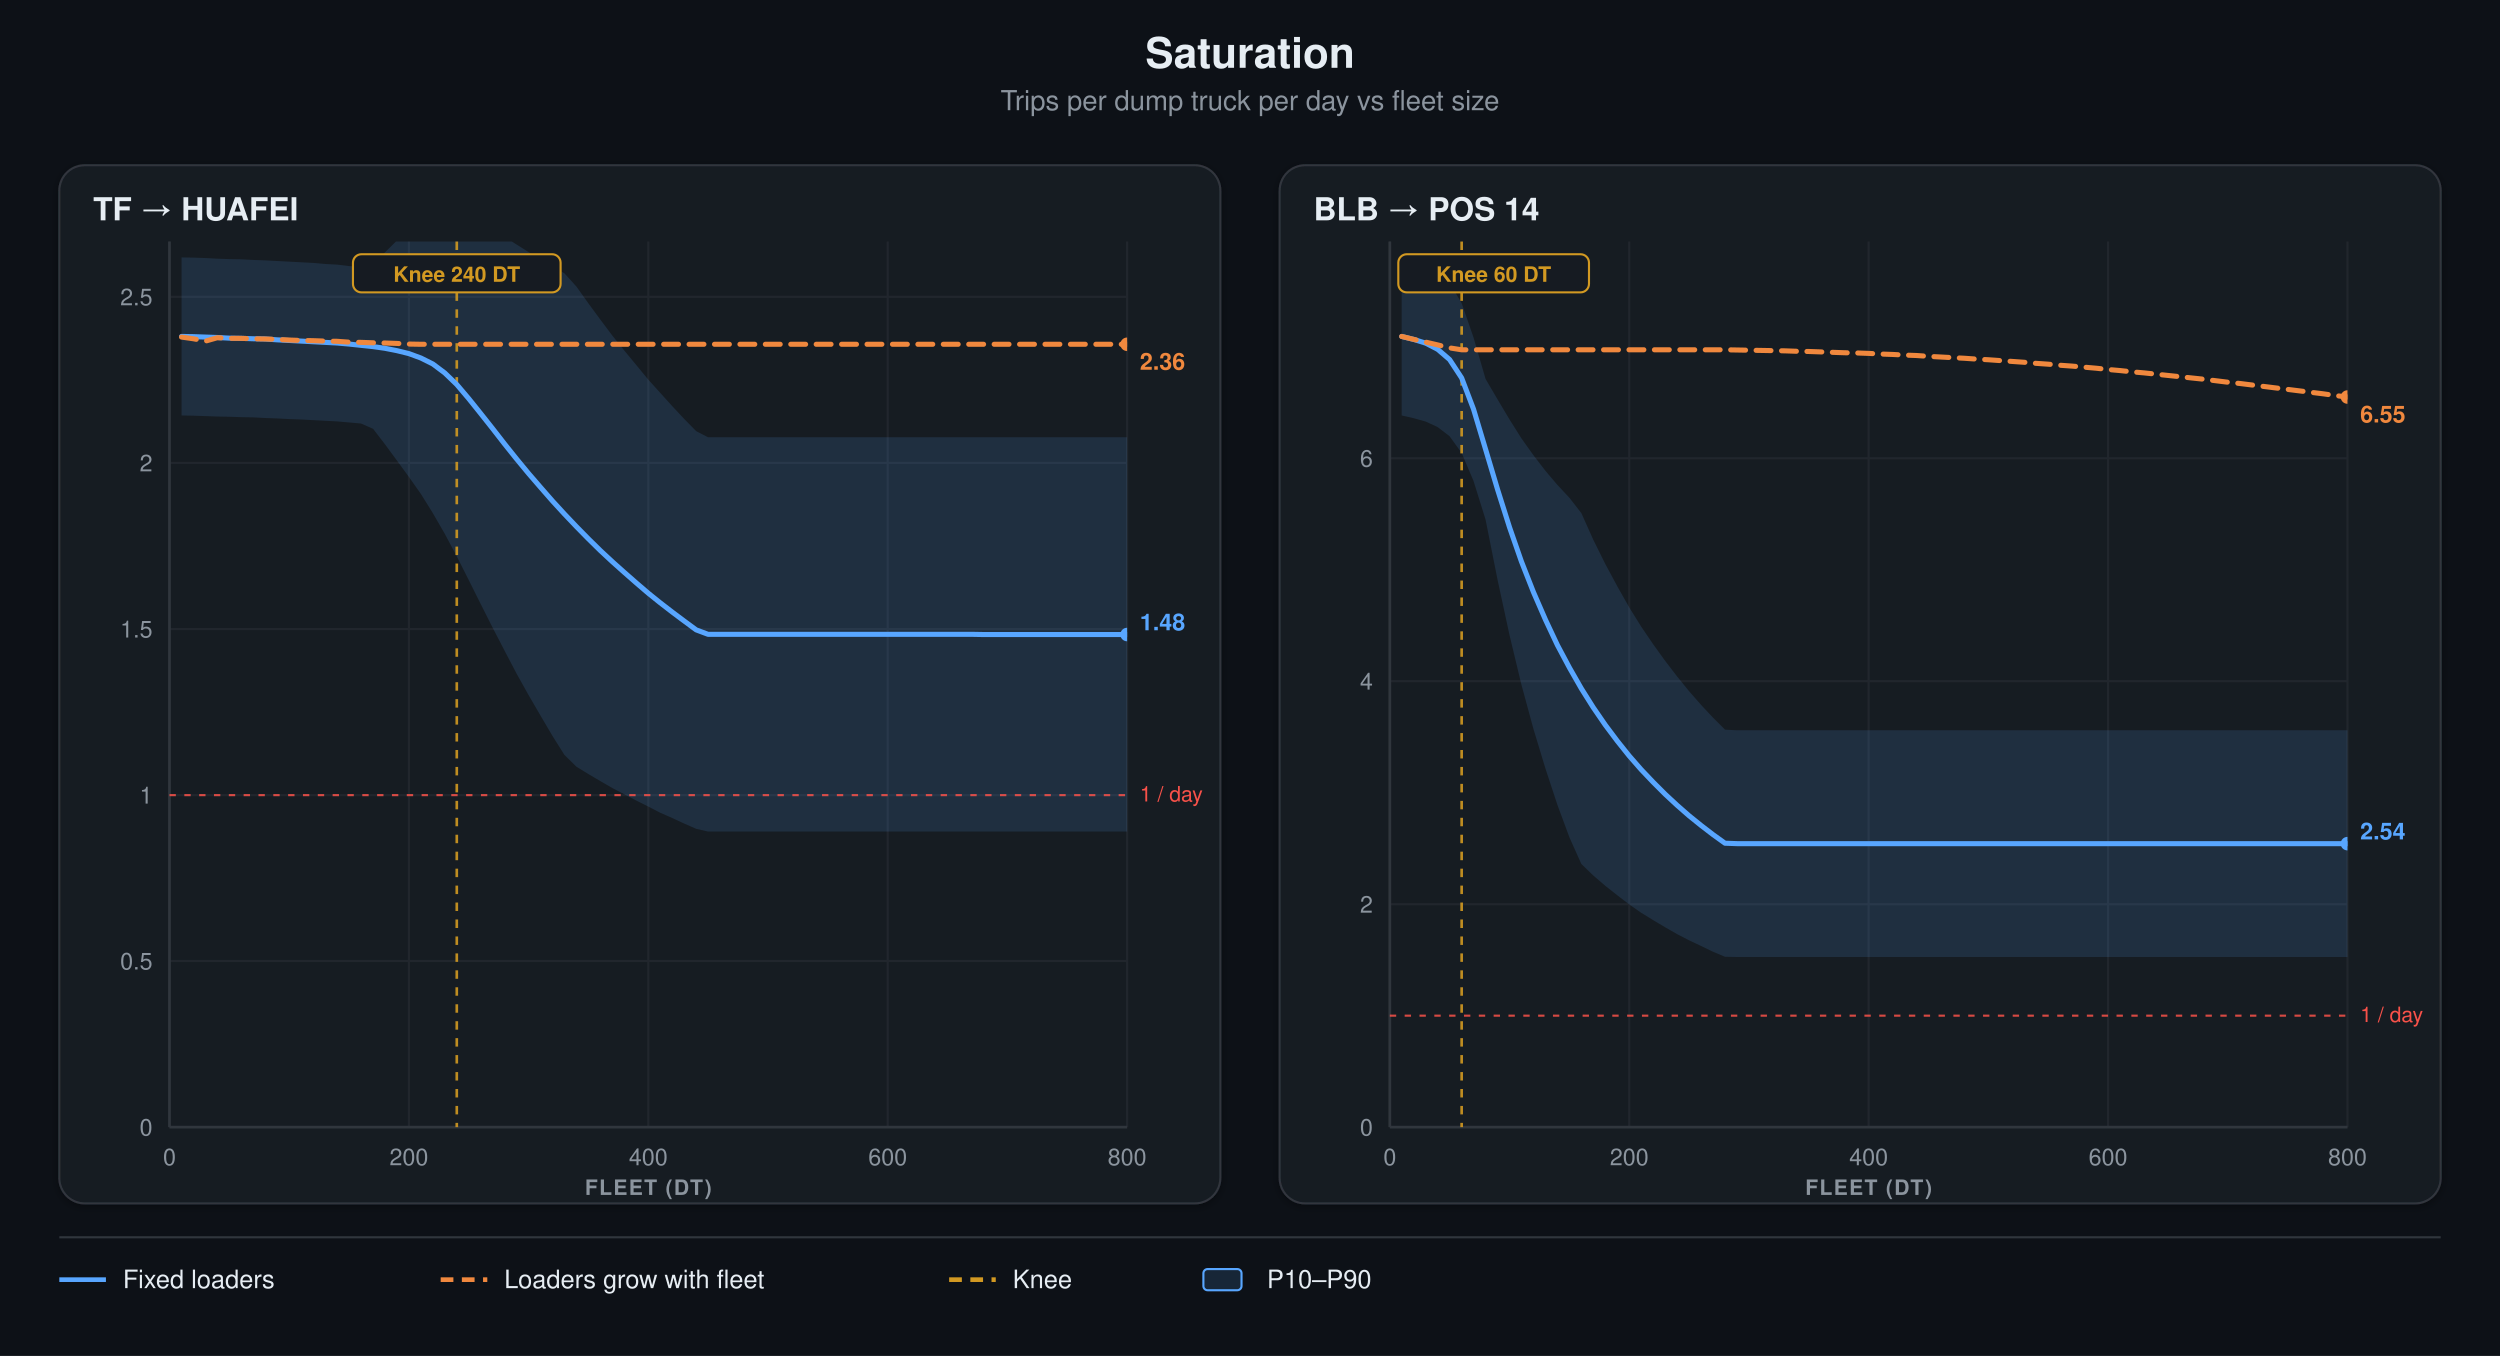
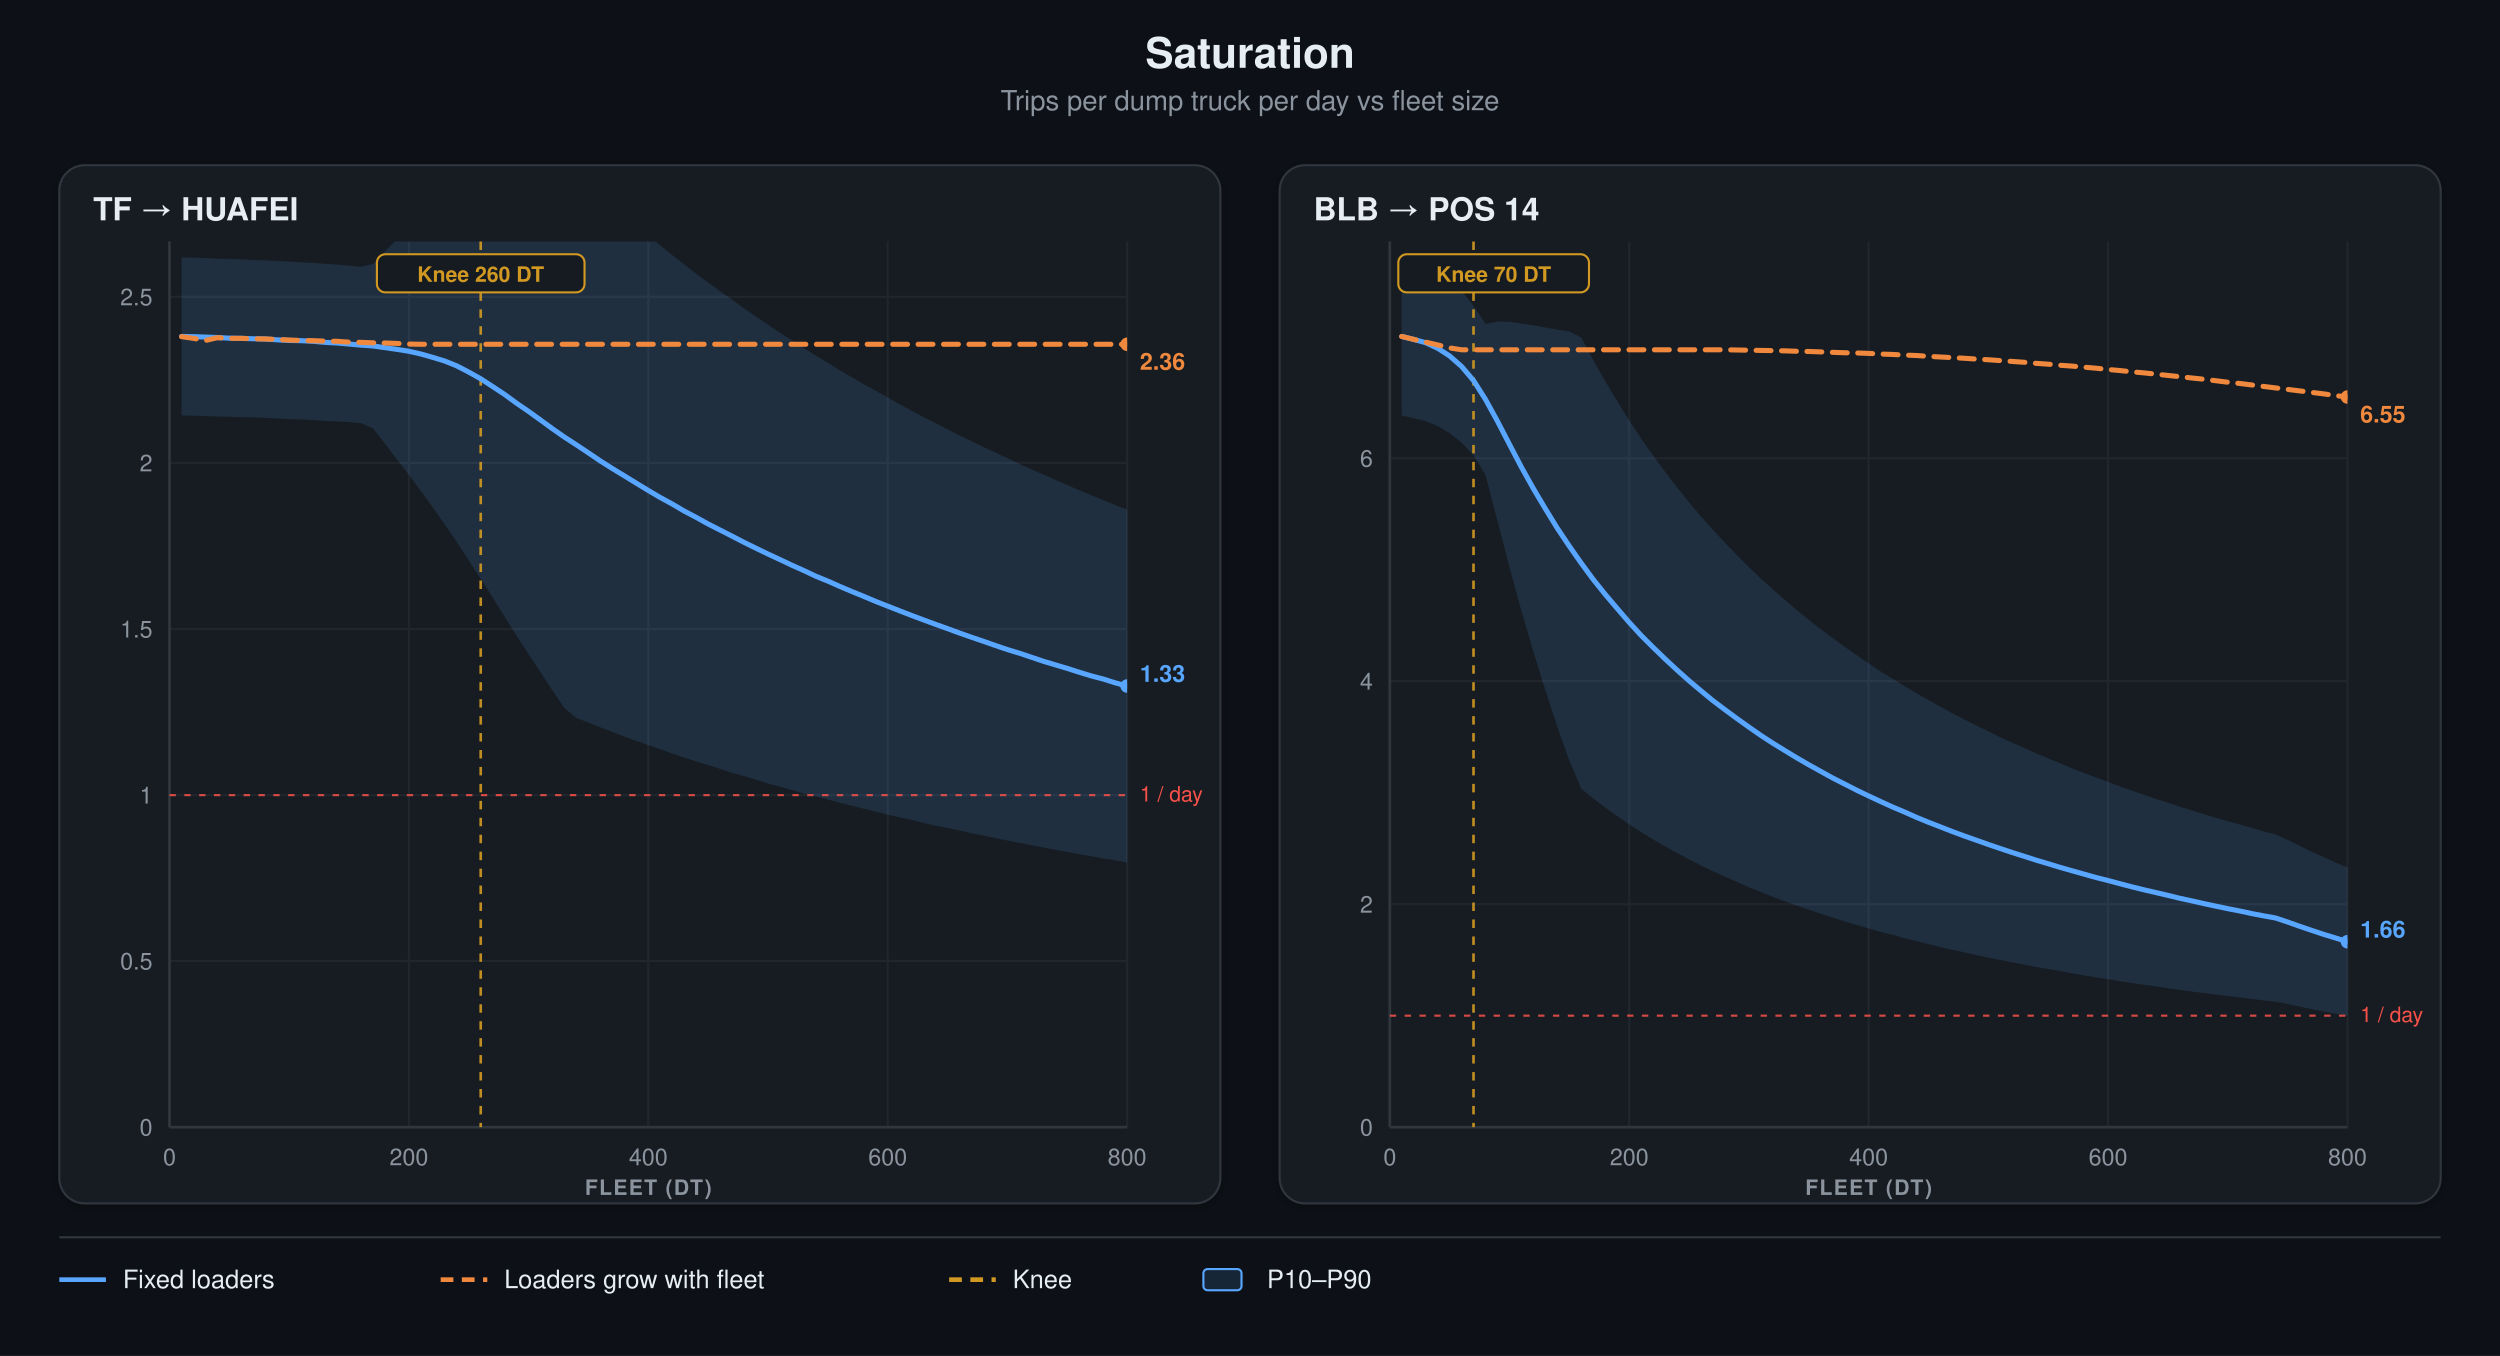
<svg xmlns="http://www.w3.org/2000/svg" width="1180" height="640" viewBox="0 0 1180 640" font-family="ui-sans-serif,system-ui,-apple-system,Segoe UI,Helvetica,Arial,sans-serif">
  <rect width="1180" height="640" fill="#0d1117" />
  <text x="590" y="32" fill="#e6edf3" font-size="20" font-weight="700" text-anchor="middle">Saturation</text>
  <text x="590" y="52" fill="#8b949e" font-size="13" text-anchor="middle">Trips per dump truck per day vs fleet size</text>
  <defs>
    <filter id="sc-soft" x="-5%" y="-5%" width="110%" height="110%">
      <feDropShadow dx="0" dy="1" stdDeviation="2" flood-color="#000" flood-opacity=".35" />
    </filter>
  </defs>
  <g filter="url(#sc-soft)">
    <rect x="28.0" y="78.0" width="548.0" height="490.0" rx="12" fill="#161b22" stroke="#30363d" />
  </g>
  <text x="44.0" y="104.0" fill="#e6edf3" font-size="15" font-weight="700">TF → HUAFEI</text>
  <clipPath id="sc-clip-0">
    <rect x="80.0" y="114.0" width="452.0" height="418.0" />
  </clipPath>
  <line x1="80.0" y1="532.0" x2="532.0" y2="532.0" stroke="#21262d" stroke-width="1" />
  <text x="72.0" y="536.0" fill="#8b949e" font-size="11" text-anchor="end" style="font-variant-numeric:tabular-nums">0</text>
  <line x1="80.0" y1="453.6" x2="532.0" y2="453.6" stroke="#21262d" stroke-width="1" />
  <text x="72.0" y="457.6" fill="#8b949e" font-size="11" text-anchor="end" style="font-variant-numeric:tabular-nums">0.5</text>
  <line x1="80.0" y1="375.3" x2="532.0" y2="375.3" stroke="#21262d" stroke-width="1" />
  <text x="72.0" y="379.3" fill="#8b949e" font-size="11" text-anchor="end" style="font-variant-numeric:tabular-nums">1</text>
  <line x1="80.0" y1="296.9" x2="532.0" y2="296.9" stroke="#21262d" stroke-width="1" />
  <text x="72.0" y="300.9" fill="#8b949e" font-size="11" text-anchor="end" style="font-variant-numeric:tabular-nums">1.5</text>
  <line x1="80.0" y1="218.5" x2="532.0" y2="218.5" stroke="#21262d" stroke-width="1" />
  <text x="72.0" y="222.5" fill="#8b949e" font-size="11" text-anchor="end" style="font-variant-numeric:tabular-nums">2</text>
  <line x1="80.0" y1="140.1" x2="532.0" y2="140.1" stroke="#21262d" stroke-width="1" />
  <text x="72.0" y="144.1" fill="#8b949e" font-size="11" text-anchor="end" style="font-variant-numeric:tabular-nums">2.5</text>
  <line x1="80.0" y1="114.0" x2="80.0" y2="532.0" stroke="#21262d" stroke-width="1" />
  <text x="80.0" y="550.0" fill="#8b949e" font-size="11" text-anchor="middle" style="font-variant-numeric:tabular-nums">0</text>
  <line x1="193.0" y1="114.0" x2="193.0" y2="532.0" stroke="#21262d" stroke-width="1" />
  <text x="193.0" y="550.0" fill="#8b949e" font-size="11" text-anchor="middle" style="font-variant-numeric:tabular-nums">200</text>
  <line x1="306.0" y1="114.0" x2="306.0" y2="532.0" stroke="#21262d" stroke-width="1" />
  <text x="306.0" y="550.0" fill="#8b949e" font-size="11" text-anchor="middle" style="font-variant-numeric:tabular-nums">400</text>
  <line x1="419.0" y1="114.0" x2="419.0" y2="532.0" stroke="#21262d" stroke-width="1" />
  <text x="419.0" y="550.0" fill="#8b949e" font-size="11" text-anchor="middle" style="font-variant-numeric:tabular-nums">600</text>
  <line x1="532.0" y1="114.0" x2="532.0" y2="532.0" stroke="#21262d" stroke-width="1" />
  <text x="532.0" y="550.0" fill="#8b949e" font-size="11" text-anchor="middle" style="font-variant-numeric:tabular-nums">800</text>
  <line x1="80.0" y1="114.0" x2="80.0" y2="532.0" stroke="#30363d" stroke-width="1.25" />
  <line x1="80.0" y1="532.0" x2="532.0" y2="532.0" stroke="#30363d" stroke-width="1.25" />
  <text x="306.0" y="564.0" fill="#8b949e" font-size="10" font-weight="700" letter-spacing=".06em" text-anchor="middle">FLEET (DT)</text>
  <g clip-path="url(#sc-clip-0)">
-     <polygon points="85.7,121.5 91.3,121.6 97.0,121.8 102.6,122.1 108.2,122.3 113.9,122.4 119.5,122.7 125.2,122.9 130.8,123.2 136.5,123.5 142.2,123.8 147.8,124.1 153.4,124.6 159.1,124.9 164.8,125.6 170.4,126.0 176.1,124.8 181.7,119.1 187.3,113.6 193.0,108.8 198.7,104.6 204.3,101.6 209.9,100.2 215.6,100.5 221.2,102.4 226.9,105.2 232.6,108.5 238.2,111.9 243.8,115.4 249.5,119.0 255.2,122.4 260.8,125.7 266.4,129.0 272.1,135.3 277.8,143.3 283.4,150.9 289.1,158.5 294.7,165.5 300.4,172.4 306.0,179.2 311.6,185.4 317.3,191.7 322.9,197.7 328.6,203.5 334.2,206.4 339.9,206.4 345.6,206.4 351.2,206.4 356.9,206.4 362.5,206.4 368.1,206.4 373.8,206.4 379.4,206.4 385.1,206.4 390.8,206.4 396.4,206.4 402.1,206.4 407.7,206.4 413.4,206.4 419.0,206.4 424.6,206.4 430.3,206.4 435.9,206.4 441.6,206.4 447.2,206.4 452.9,206.4 458.6,206.4 464.2,206.4 469.9,206.4 475.5,206.4 481.1,206.4 486.8,206.4 492.4,206.4 498.1,206.4 503.8,206.4 509.4,206.4 515.0,206.4 520.7,206.4 526.4,206.4 532.0,206.4 532.0,392.5 526.4,392.5 520.7,392.5 515.0,392.5 509.4,392.5 503.8,392.5 498.1,392.5 492.4,392.5 486.8,392.5 481.1,392.5 475.5,392.5 469.9,392.5 464.2,392.5 458.6,392.5 452.9,392.5 447.2,392.5 441.6,392.5 435.9,392.5 430.3,392.5 424.6,392.5 419.0,392.5 413.4,392.5 407.7,392.5 402.1,392.5 396.4,392.5 390.8,392.5 385.1,392.5 379.4,392.5 373.8,392.5 368.1,392.5 362.5,392.5 356.9,392.5 351.2,392.5 345.6,392.5 339.9,392.5 334.2,392.5 328.6,391.2 322.9,388.7 317.3,386.1 311.6,383.6 306.0,380.7 300.4,377.9 294.7,374.9 289.1,372.0 283.4,368.7 277.8,365.4 272.1,361.9 266.4,356.3 260.8,347.4 255.2,337.9 249.5,328.1 243.8,317.9 238.2,307.2 232.6,296.4 226.9,285.1 221.2,273.7 215.6,262.6 209.9,251.9 204.3,242.2 198.7,233.2 193.0,225.1 187.3,217.3 181.7,209.7 176.1,202.4 170.4,199.9 164.8,199.4 159.1,198.9 153.4,198.6 147.8,198.3 142.2,198.0 136.5,197.8 130.8,197.5 125.2,197.3 119.5,197.0 113.9,196.9 108.2,196.7 102.6,196.6 97.0,196.4 91.3,196.2 85.7,196.1" fill="rgba(88,166,255,.14)" stroke="none" />
+     <polygon points="85.7,121.5 91.3,121.6 97.0,121.8 102.6,122.1 108.2,122.3 113.9,122.4 119.5,122.7 125.2,122.9 130.8,123.2 136.5,123.5 142.2,123.8 147.8,124.1 153.4,124.5 159.1,124.9 164.8,125.4 170.4,125.9 176.1,124.6 181.7,118.7 187.3,113.0 193.0,107.5 198.7,102.5 204.3,97.7 209.9,93.4 215.6,89.8 221.2,86.8 226.9,84.5 232.6,82.8 238.2,81.5 243.8,80.6 249.5,79.8 255.2,79.2 260.8,78.7 266.4,78.2 272.1,81.4 277.8,86.5 283.4,91.7 289.1,96.9 294.7,101.7 300.4,106.6 306.0,111.3 311.6,115.8 317.3,120.4 322.9,124.8 328.6,129.2 334.2,133.4 339.9,137.5 345.6,141.5 351.2,145.6 356.9,149.5 362.5,153.3 368.1,157.1 373.8,160.7 379.4,164.3 385.1,167.9 390.8,171.3 396.4,174.8 402.1,178.1 407.7,181.4 413.4,184.5 419.0,187.6 424.6,190.8 430.3,193.9 435.9,196.9 441.6,199.7 447.2,202.7 452.9,205.5 458.6,208.3 464.2,211.0 469.9,213.6 475.5,216.3 481.1,219.0 486.8,221.5 492.4,224.0 498.1,226.5 503.8,229.0 509.4,231.4 515.0,233.7 520.7,236.1 526.4,238.4 532.0,240.6 532.0,407.1 526.4,406.1 520.7,405.2 515.0,404.1 509.4,403.2 503.8,402.1 498.1,401.1 492.4,400.0 486.8,398.9 481.1,397.8 475.5,396.7 469.9,395.6 464.2,394.4 458.6,393.3 452.9,392.0 447.2,390.8 441.6,389.7 435.9,388.4 430.3,387.0 424.6,385.8 419.0,384.5 413.4,383.1 407.7,381.7 402.1,380.3 396.4,378.9 390.8,377.4 385.1,375.9 379.4,374.5 373.8,372.9 368.1,371.3 362.5,369.8 356.9,368.0 351.2,366.3 345.6,364.8 339.9,362.9 334.2,361.1 328.6,359.4 322.9,357.5 317.3,355.7 311.6,353.6 306.0,351.7 300.4,349.7 294.7,347.7 289.1,345.5 283.4,343.3 277.8,341.1 272.1,338.9 266.4,334.2 260.8,325.9 255.2,317.4 249.5,308.8 243.8,300.0 238.2,291.1 232.6,282.1 226.9,273.2 221.2,264.4 215.6,255.8 209.9,247.5 204.3,239.5 198.7,231.8 193.0,224.1 187.3,216.8 181.7,209.4 176.1,202.2 170.4,199.7 164.8,199.2 159.1,198.9 153.4,198.6 147.8,198.3 142.2,198.0 136.5,197.8 130.8,197.5 125.2,197.2 119.5,197.0 113.9,196.9 108.2,196.7 102.6,196.6 97.0,196.4 91.3,196.2 85.7,196.1" fill="rgba(88,166,255,.14)" stroke="none" />
    <line x1="80.0" y1="375.3" x2="532.0" y2="375.3" stroke="#f85149" stroke-width="1" stroke-dasharray="3 4" stroke-opacity=".85" />
-     <line x1="215.6" y1="114.0" x2="215.6" y2="532.0" stroke="#d29922" stroke-width="1.25" stroke-dasharray="4 4" stroke-opacity=".9" />
-     <polyline points="85.7,158.8 91.3,158.9 97.0,159.1 102.6,159.3 108.2,159.6 113.9,159.7 119.5,159.9 125.2,160.0 130.8,160.4 136.5,160.7 142.2,161.0 147.8,161.3 153.4,161.6 159.1,161.9 164.8,162.4 170.4,163.0 176.1,163.6 181.7,164.4 187.3,165.5 193.0,166.9 198.7,169.0 204.3,171.8 209.9,176.0 215.6,181.5 221.2,188.1 226.9,195.2 232.6,202.4 238.2,209.6 243.8,216.6 249.5,223.5 255.2,230.1 260.8,236.5 266.4,242.6 272.1,248.6 277.8,254.4 283.4,259.9 289.1,265.2 294.7,270.2 300.4,275.2 306.0,280.0 311.6,284.5 317.3,288.9 322.9,293.1 328.6,297.3 334.2,299.4 339.9,299.4 345.6,299.4 351.2,299.4 356.9,299.4 362.5,299.4 368.1,299.4 373.8,299.4 379.4,299.4 385.1,299.4 390.8,299.4 396.4,299.4 402.1,299.4 407.7,299.4 413.4,299.4 419.0,299.4 424.6,299.4 430.3,299.4 435.9,299.4 441.6,299.4 447.2,299.4 452.9,299.4 458.6,299.4 464.2,299.5 469.9,299.5 475.5,299.5 481.1,299.5 486.8,299.5 492.4,299.5 498.1,299.5 503.8,299.5 509.4,299.5 515.0,299.5 520.7,299.5 526.4,299.5 532.0,299.5" fill="none" stroke="#58a6ff" stroke-width="2.4" stroke-linejoin="round" stroke-linecap="round" />
-     <circle cx="532.0" cy="299.5" r="3.2" fill="#58a6ff" />
-     <polyline points="85.7,159.1 91.3,159.9 97.0,161.0 102.6,159.4 108.2,159.7 113.9,159.7 119.5,159.9 125.2,160.0 130.8,160.2 136.5,160.5 142.2,160.7 147.8,160.8 153.4,161.0 159.1,161.1 164.8,161.5 170.4,161.6 176.1,161.8 181.7,161.9 187.3,162.1 193.0,162.4 198.7,162.5 204.3,162.5 209.9,162.5 215.6,162.5 221.2,162.5 226.9,162.5 232.6,162.5 238.2,162.5 243.8,162.5 249.5,162.5 255.2,162.5 260.8,162.5 266.4,162.5 272.1,162.5 277.8,162.5 283.4,162.5 289.1,162.5 294.7,162.5 300.4,162.5 306.0,162.5 311.6,162.5 317.3,162.5 322.9,162.5 328.6,162.5 334.2,162.5 339.9,162.5 345.6,162.5 351.2,162.5 356.9,162.5 362.5,162.5 368.1,162.5 373.8,162.5 379.4,162.5 385.1,162.5 390.8,162.5 396.4,162.5 402.1,162.5 407.7,162.5 413.4,162.5 419.0,162.5 424.6,162.5 430.3,162.5 435.9,162.5 441.6,162.5 447.2,162.5 452.9,162.5 458.6,162.5 464.2,162.5 469.9,162.5 475.5,162.5 481.1,162.5 486.8,162.5 492.4,162.5 498.1,162.5 503.8,162.5 509.4,162.5 515.0,162.5 520.7,162.5 526.4,162.5 532.0,162.5" fill="none" stroke="#f0883e" stroke-width="2.4" stroke-linejoin="round" stroke-linecap="round" stroke-dasharray="7 5" />
+     <line x1="226.9" y1="114.0" x2="226.9" y2="532.0" stroke="#d29922" stroke-width="1.25" stroke-dasharray="4 4" stroke-opacity=".9" />
+     <polyline points="85.7,158.8 91.3,158.9 97.0,159.1 102.6,159.3 108.2,159.6 113.9,159.7 119.5,159.9 125.2,160.0 130.8,160.4 136.5,160.7 142.2,160.8 147.8,161.1 153.4,161.6 159.1,161.9 164.8,162.4 170.4,162.9 176.1,163.3 181.7,164.1 187.3,164.9 193.0,165.8 198.7,167.1 204.3,168.7 209.9,170.4 215.6,172.7 221.2,175.6 226.9,178.8 232.6,182.5 238.2,186.2 243.8,190.3 249.5,194.2 255.2,198.3 260.8,202.4 266.4,206.3 272.1,210.0 277.8,213.8 283.4,217.6 289.1,221.2 294.7,224.6 300.4,228.1 306.0,231.5 311.6,234.8 317.3,237.9 322.9,241.2 328.6,244.2 334.2,247.3 339.9,250.2 345.6,253.1 351.2,256.0 356.9,258.8 362.5,261.5 368.1,264.1 373.8,266.8 379.4,269.3 385.1,272.0 390.8,274.3 396.4,276.8 402.1,279.2 407.7,281.5 413.4,283.9 419.0,286.1 424.6,288.3 430.3,290.5 435.9,292.6 441.6,294.7 447.2,296.7 452.9,298.8 458.6,300.8 464.2,302.7 469.9,304.7 475.5,306.6 481.1,308.3 486.8,310.2 492.4,312.1 498.1,313.8 503.8,315.5 509.4,317.3 515.0,319.0 520.7,320.5 526.4,322.3 532.0,323.8" fill="none" stroke="#58a6ff" stroke-width="2.4" stroke-linejoin="round" stroke-linecap="round" />
+     <circle cx="532.0" cy="323.8" r="3.2" fill="#58a6ff" />
+     <polyline points="85.7,158.9 91.3,159.7 97.0,160.7 102.6,159.4 108.2,159.7 113.9,159.7 119.5,159.9 125.2,160.0 130.8,160.2 136.5,160.5 142.2,160.7 147.8,160.8 153.4,161.0 159.1,161.1 164.8,161.5 170.4,161.6 176.1,161.8 181.7,161.9 187.3,162.1 193.0,162.4 198.7,162.5 204.3,162.5 209.9,162.5 215.6,162.5 221.2,162.5 226.9,162.5 232.6,162.5 238.2,162.5 243.8,162.5 249.5,162.5 255.2,162.5 260.8,162.5 266.4,162.5 272.1,162.5 277.8,162.5 283.4,162.5 289.1,162.5 294.7,162.5 300.4,162.5 306.0,162.5 311.6,162.5 317.3,162.5 322.9,162.5 328.6,162.5 334.2,162.5 339.9,162.5 345.6,162.5 351.2,162.5 356.9,162.5 362.5,162.5 368.1,162.5 373.8,162.5 379.4,162.5 385.1,162.5 390.8,162.5 396.4,162.5 402.1,162.5 407.7,162.5 413.4,162.5 419.0,162.5 424.6,162.5 430.3,162.5 435.9,162.5 441.6,162.5 447.2,162.5 452.9,162.5 458.6,162.5 464.2,162.5 469.9,162.5 475.5,162.5 481.1,162.5 486.8,162.5 492.4,162.5 498.1,162.5 503.8,162.5 509.4,162.5 515.0,162.5 520.7,162.5 526.4,162.5 532.0,162.5" fill="none" stroke="#f0883e" stroke-width="2.4" stroke-linejoin="round" stroke-linecap="round" stroke-dasharray="7 5" />
    <circle cx="532.0" cy="162.5" r="3.2" fill="#f0883e" />
  </g>
  <text x="538.0" y="378.3" fill="#f85149" font-size="10" text-anchor="start">1 / day</text>
-   <rect x="166.6" y="120.0" width="98.0" height="18" rx="4" fill="#161b22" stroke="#d29922" />
-   <text x="215.6" y="133.0" fill="#d29922" font-size="10" font-weight="700" text-anchor="middle">Knee 240 DT</text>
-   <text x="538.0" y="297.5" fill="#58a6ff" font-size="11" font-weight="700" style="font-variant-numeric:tabular-nums">1.48</text>
+   <rect x="177.9" y="120.0" width="98.0" height="18" rx="4" fill="#161b22" stroke="#d29922" />
+   <text x="226.9" y="133.0" fill="#d29922" font-size="10" font-weight="700" text-anchor="middle">Knee 260 DT</text>
+   <text x="538.0" y="321.8" fill="#58a6ff" font-size="11" font-weight="700" style="font-variant-numeric:tabular-nums">1.33</text>
  <text x="538.0" y="174.5" fill="#f0883e" font-size="11" font-weight="700" style="font-variant-numeric:tabular-nums">2.36</text>
  <g filter="url(#sc-soft)">
    <rect x="604.0" y="78.0" width="548.0" height="490.0" rx="12" fill="#161b22" stroke="#30363d" />
  </g>
  <text x="620.0" y="104.0" fill="#e6edf3" font-size="15" font-weight="700">BLB → POS 14</text>
  <clipPath id="sc-clip-1">
    <rect x="656.0" y="114.0" width="452.0" height="418.0" />
  </clipPath>
  <line x1="656.0" y1="532.0" x2="1108.0" y2="532.0" stroke="#21262d" stroke-width="1" />
  <text x="648.0" y="536.0" fill="#8b949e" font-size="11" text-anchor="end" style="font-variant-numeric:tabular-nums">0</text>
  <line x1="656.0" y1="426.8" x2="1108.0" y2="426.8" stroke="#21262d" stroke-width="1" />
  <text x="648.0" y="430.8" fill="#8b949e" font-size="11" text-anchor="end" style="font-variant-numeric:tabular-nums">2</text>
  <line x1="656.0" y1="321.5" x2="1108.0" y2="321.5" stroke="#21262d" stroke-width="1" />
  <text x="648.0" y="325.5" fill="#8b949e" font-size="11" text-anchor="end" style="font-variant-numeric:tabular-nums">4</text>
  <line x1="656.0" y1="216.3" x2="1108.0" y2="216.3" stroke="#21262d" stroke-width="1" />
  <text x="648.0" y="220.3" fill="#8b949e" font-size="11" text-anchor="end" style="font-variant-numeric:tabular-nums">6</text>
  <line x1="656.0" y1="114.0" x2="656.0" y2="532.0" stroke="#21262d" stroke-width="1" />
  <text x="656.0" y="550.0" fill="#8b949e" font-size="11" text-anchor="middle" style="font-variant-numeric:tabular-nums">0</text>
  <line x1="769.0" y1="114.0" x2="769.0" y2="532.0" stroke="#21262d" stroke-width="1" />
  <text x="769.0" y="550.0" fill="#8b949e" font-size="11" text-anchor="middle" style="font-variant-numeric:tabular-nums">200</text>
  <line x1="882.0" y1="114.0" x2="882.0" y2="532.0" stroke="#21262d" stroke-width="1" />
  <text x="882.0" y="550.0" fill="#8b949e" font-size="11" text-anchor="middle" style="font-variant-numeric:tabular-nums">400</text>
  <line x1="995.0" y1="114.0" x2="995.0" y2="532.0" stroke="#21262d" stroke-width="1" />
  <text x="995.0" y="550.0" fill="#8b949e" font-size="11" text-anchor="middle" style="font-variant-numeric:tabular-nums">600</text>
  <line x1="1108.0" y1="114.0" x2="1108.0" y2="532.0" stroke="#21262d" stroke-width="1" />
  <text x="1108.0" y="550.0" fill="#8b949e" font-size="11" text-anchor="middle" style="font-variant-numeric:tabular-nums">800</text>
  <line x1="656.0" y1="114.0" x2="656.0" y2="532.0" stroke="#30363d" stroke-width="1.25" />
  <line x1="656.0" y1="532.0" x2="1108.0" y2="532.0" stroke="#30363d" stroke-width="1.25" />
  <text x="882.0" y="564.0" fill="#8b949e" font-size="10" font-weight="700" letter-spacing=".06em" text-anchor="middle">FLEET (DT)</text>
  <g clip-path="url(#sc-clip-1)">
-     <polygon points="661.6,121.5 667.3,123.0 673.0,125.0 678.6,128.2 684.2,133.5 689.9,143.1 695.5,159.3 701.2,178.9 706.9,188.6 712.5,198.0 718.1,206.9 723.8,214.9 729.5,222.3 735.1,228.9 740.8,235.0 746.4,242.2 752.0,254.7 757.7,266.2 763.4,276.8 769.0,286.7 774.6,295.7 780.3,304.1 786.0,312.0 791.6,319.3 797.2,326.2 802.9,332.7 808.5,338.7 814.2,344.4 819.9,344.7 825.5,344.7 831.1,344.7 836.8,344.7 842.5,344.7 848.1,344.7 853.8,344.7 859.4,344.7 865.0,344.7 870.7,344.7 876.4,344.7 882.0,344.7 887.6,344.7 893.3,344.7 899.0,344.7 904.6,344.7 910.2,344.7 915.9,344.7 921.5,344.7 927.2,344.7 932.9,344.7 938.5,344.7 944.1,344.7 949.8,344.7 955.5,344.7 961.1,344.7 966.8,344.7 972.4,344.7 978.0,344.7 983.7,344.7 989.4,344.7 995.0,344.7 1000.6,344.7 1006.3,344.7 1012.0,344.7 1017.6,344.7 1023.2,344.7 1028.9,344.7 1034.5,344.7 1040.2,344.7 1045.8,344.7 1051.5,344.7 1057.2,344.7 1062.8,344.7 1068.5,344.7 1074.1,344.7 1079.8,344.7 1085.4,344.7 1091.0,344.7 1096.7,344.7 1102.3,344.7 1108.0,344.7 1108.0,451.7 1102.3,451.7 1096.7,451.7 1091.0,451.7 1085.4,451.7 1079.8,451.7 1074.1,451.7 1068.5,451.7 1062.8,451.7 1057.2,451.7 1051.5,451.7 1045.8,451.7 1040.2,451.7 1034.5,451.7 1028.9,451.7 1023.2,451.7 1017.6,451.7 1012.0,451.7 1006.3,451.7 1000.6,451.7 995.0,451.7 989.4,451.7 983.7,451.7 978.0,451.7 972.4,451.7 966.8,451.7 961.1,451.7 955.5,451.7 949.8,451.7 944.1,451.7 938.5,451.7 932.9,451.7 927.2,451.7 921.5,451.7 915.9,451.7 910.2,451.7 904.6,451.7 899.0,451.7 893.3,451.7 887.6,451.7 882.0,451.7 876.4,451.7 870.7,451.7 865.0,451.7 859.4,451.7 853.8,451.7 848.1,451.7 842.5,451.7 836.8,451.7 831.1,451.7 825.5,451.7 819.9,451.7 814.2,451.6 808.5,449.2 802.9,446.5 797.2,443.8 791.6,440.9 786.0,437.7 780.3,434.3 774.6,430.8 769.0,426.9 763.4,422.6 757.7,418.1 752.0,413.2 746.4,407.8 740.8,395.3 735.1,379.9 729.5,362.9 723.8,344.1 718.1,323.1 712.5,299.8 706.9,273.9 701.2,245.3 695.5,227.0 689.9,213.8 684.2,205.9 678.6,201.6 673.0,199.0 667.3,197.4 661.6,196.1" fill="rgba(88,166,255,.14)" stroke="none" />
+     <polygon points="661.6,121.5 667.3,123.0 673.0,124.7 678.6,127.6 684.2,131.6 689.9,137.2 695.5,144.4 701.2,152.9 706.9,151.8 712.5,151.9 718.1,152.7 723.8,153.6 729.5,154.6 735.1,155.6 740.8,156.5 746.4,159.4 752.0,170.0 757.7,180.0 763.4,189.5 769.0,198.5 774.6,207.0 780.3,215.1 786.0,222.8 791.6,230.1 797.2,237.1 802.9,243.8 808.5,250.1 814.2,256.2 819.9,262.1 825.5,267.7 831.1,273.1 836.8,278.2 842.5,283.2 848.1,288.0 853.8,292.6 859.4,297.0 865.0,301.2 870.7,305.3 876.4,309.3 882.0,313.1 887.6,316.9 893.3,320.4 899.0,323.9 904.6,327.2 910.2,330.4 915.9,333.6 921.5,336.7 927.2,339.6 932.9,342.5 938.5,345.2 944.1,348.0 949.8,350.6 955.5,353.1 961.1,355.6 966.8,358.0 972.4,360.3 978.0,362.7 983.7,364.9 989.4,367.0 995.0,369.1 1000.6,371.2 1006.3,373.2 1012.0,375.2 1017.6,377.1 1023.2,378.9 1028.9,380.8 1034.5,382.5 1040.2,384.3 1045.8,386.0 1051.5,387.6 1057.2,389.2 1062.8,390.8 1068.5,392.4 1074.1,393.9 1079.8,396.4 1085.4,399.2 1091.0,402.0 1096.7,404.5 1102.3,407.1 1108.0,409.4 1108.0,479.5 1102.3,478.4 1096.7,477.4 1091.0,476.3 1085.4,475.1 1079.8,473.9 1074.1,472.8 1068.5,472.2 1062.8,471.5 1057.2,470.8 1051.5,470.1 1045.8,469.4 1040.2,468.7 1034.5,468.0 1028.9,467.2 1023.2,466.4 1017.6,465.6 1012.0,464.8 1006.3,464.0 1000.6,463.1 995.0,462.2 989.4,461.3 983.7,460.4 978.0,459.4 972.4,458.4 966.8,457.4 961.1,456.4 955.5,455.3 949.8,454.2 944.1,453.1 938.5,452.0 932.9,450.8 927.2,449.5 921.5,448.3 915.9,447.0 910.2,445.6 904.6,444.2 899.0,442.8 893.3,441.3 887.6,439.8 882.0,438.2 876.4,436.6 870.7,434.9 865.0,433.1 859.4,431.3 853.8,429.4 848.1,427.4 842.5,425.4 836.8,423.3 831.1,421.0 825.5,418.8 819.9,416.3 814.2,413.8 808.5,411.2 802.9,408.5 797.2,405.6 791.6,402.6 786.0,399.5 780.3,396.2 774.6,392.7 769.0,389.1 763.4,385.2 757.7,381.2 752.0,376.9 746.4,372.3 740.8,359.2 735.1,343.1 729.5,326.0 723.8,307.7 718.1,288.3 712.5,267.7 706.9,246.2 701.2,224.3 695.5,214.9 689.9,208.9 684.2,204.4 678.6,201.1 673.0,198.8 667.3,197.4 661.6,196.1" fill="rgba(88,166,255,.14)" stroke="none" />
    <line x1="656.0" y1="479.4" x2="1108.0" y2="479.4" stroke="#f85149" stroke-width="1" stroke-dasharray="3 4" stroke-opacity=".85" />
-     <line x1="689.9" y1="114.0" x2="689.9" y2="532.0" stroke="#d29922" stroke-width="1.25" stroke-dasharray="4 4" stroke-opacity=".9" />
-     <polyline points="661.6,158.8 667.3,160.2 673.0,162.0 678.6,164.9 684.2,169.7 689.9,178.4 695.5,193.1 701.2,212.1 706.9,231.2 712.5,248.9 718.1,265.0 723.8,279.5 729.5,292.6 735.1,304.5 740.8,315.2 746.4,325.0 752.0,333.9 757.7,342.2 763.4,349.8 769.0,356.8 774.6,363.2 780.3,369.2 786.0,374.9 791.6,380.1 797.2,385.0 802.9,389.6 808.5,393.9 814.2,398.0 819.9,398.2 825.5,398.2 831.1,398.2 836.8,398.2 842.5,398.2 848.1,398.2 853.8,398.2 859.4,398.2 865.0,398.2 870.7,398.2 876.4,398.2 882.0,398.2 887.6,398.2 893.3,398.2 899.0,398.2 904.6,398.2 910.2,398.2 915.9,398.2 921.5,398.2 927.2,398.2 932.9,398.2 938.5,398.2 944.1,398.2 949.8,398.2 955.5,398.2 961.1,398.2 966.8,398.2 972.4,398.2 978.0,398.2 983.7,398.2 989.4,398.2 995.0,398.2 1000.6,398.2 1006.3,398.2 1012.0,398.2 1017.6,398.2 1023.2,398.2 1028.9,398.2 1034.5,398.2 1040.2,398.2 1045.8,398.2 1051.5,398.2 1057.2,398.2 1062.8,398.2 1068.5,398.2 1074.1,398.2 1079.8,398.2 1085.4,398.2 1091.0,398.2 1096.7,398.2 1102.3,398.2 1108.0,398.2" fill="none" stroke="#58a6ff" stroke-width="2.4" stroke-linejoin="round" stroke-linecap="round" />
-     <circle cx="1108.0" cy="398.2" r="3.2" fill="#58a6ff" />
+     <line x1="695.5" y1="114.0" x2="695.5" y2="532.0" stroke="#d29922" stroke-width="1.25" stroke-dasharray="4 4" stroke-opacity=".9" />
+     <polyline points="661.6,158.8 667.3,160.2 673.0,161.8 678.6,164.4 684.2,168.0 689.9,173.0 695.5,179.6 701.2,188.6 706.9,199.0 712.5,209.8 718.1,220.5 723.8,230.7 729.5,240.3 735.1,249.4 740.8,257.9 746.4,265.9 752.0,273.5 757.7,280.6 763.4,287.3 769.0,293.8 774.6,299.9 780.3,305.6 786.0,311.1 791.6,316.3 797.2,321.3 802.9,326.1 808.5,330.7 814.2,335.0 819.9,339.2 825.5,343.2 831.1,347.1 836.8,350.8 842.5,354.3 848.1,357.7 853.8,361.0 859.4,364.1 865.0,367.2 870.7,370.1 876.4,373.0 882.0,375.7 887.6,378.3 893.3,380.9 899.0,383.3 904.6,385.8 910.2,388.1 915.9,390.3 921.5,392.5 927.2,394.6 932.9,396.6 938.5,398.6 944.1,400.5 949.8,402.4 955.5,404.2 961.1,406.0 966.8,407.7 972.4,409.4 978.0,411.0 983.7,412.6 989.4,414.2 995.0,415.6 1000.6,417.1 1006.3,418.6 1012.0,420.0 1017.6,421.3 1023.2,422.6 1028.9,424.0 1034.5,425.2 1040.2,426.5 1045.8,427.7 1051.5,428.9 1057.2,430.0 1062.8,431.2 1068.5,432.3 1074.1,433.3 1079.8,435.2 1085.4,437.2 1091.0,439.1 1096.7,441.0 1102.3,442.7 1108.0,444.5" fill="none" stroke="#58a6ff" stroke-width="2.4" stroke-linejoin="round" stroke-linecap="round" />
+     <circle cx="1108.0" cy="444.5" r="3.2" fill="#58a6ff" />
    <polyline points="661.6,158.8 667.3,160.2 673.0,161.5 678.6,162.8 684.2,164.2 689.9,165.1 695.5,165.1 701.2,165.1 706.9,165.1 712.5,165.1 718.1,165.1 723.8,165.1 729.5,165.1 735.1,165.1 740.8,165.1 746.4,165.1 752.0,165.1 757.7,165.1 763.4,165.1 769.0,165.1 774.6,165.1 780.3,165.1 786.0,165.1 791.6,165.1 797.2,165.1 802.9,165.1 808.5,165.1 814.2,165.1 819.9,165.2 825.5,165.3 831.1,165.4 836.8,165.5 842.5,165.6 848.1,165.8 853.8,165.9 859.4,166.1 865.0,166.3 870.7,166.5 876.4,166.6 882.0,166.8 887.6,167.1 893.3,167.3 899.0,167.6 904.6,167.8 910.2,168.2 915.9,168.5 921.5,168.8 927.2,169.1 932.9,169.5 938.5,169.8 944.1,170.2 949.8,170.6 955.5,171.0 961.1,171.5 966.8,171.9 972.4,172.4 978.0,172.8 983.7,173.3 989.4,173.8 995.0,174.4 1000.6,174.9 1006.3,175.5 1012.0,176.0 1017.6,176.6 1023.2,177.2 1028.9,177.8 1034.5,178.4 1040.2,179.0 1045.8,179.7 1051.5,180.4 1057.2,181.0 1062.8,181.7 1068.5,182.4 1074.1,183.1 1079.8,183.8 1085.4,184.5 1091.0,185.2 1096.7,185.9 1102.3,186.7 1108.0,187.4" fill="none" stroke="#f0883e" stroke-width="2.4" stroke-linejoin="round" stroke-linecap="round" stroke-dasharray="7 5" />
    <circle cx="1108.0" cy="187.4" r="3.2" fill="#f0883e" />
  </g>
  <text x="1114.0" y="482.4" fill="#f85149" font-size="10" text-anchor="start">1 / day</text>
  <rect x="660.0" y="120.0" width="90.0" height="18" rx="4" fill="#161b22" stroke="#d29922" />
-   <text x="705.0" y="133.0" fill="#d29922" font-size="10" font-weight="700" text-anchor="middle">Knee 60 DT</text>
-   <text x="1114.0" y="396.2" fill="#58a6ff" font-size="11" font-weight="700" style="font-variant-numeric:tabular-nums">2.54</text>
+   <text x="705.0" y="133.0" fill="#d29922" font-size="10" font-weight="700" text-anchor="middle">Knee 70 DT</text>
+   <text x="1114.0" y="442.5" fill="#58a6ff" font-size="11" font-weight="700" style="font-variant-numeric:tabular-nums">1.66</text>
  <text x="1114.0" y="199.4" fill="#f0883e" font-size="11" font-weight="700" style="font-variant-numeric:tabular-nums">6.55</text>
  <line x1="28" y1="584" x2="1152" y2="584" stroke="#30363d" />
  <line x1="28" y1="604" x2="50" y2="604" stroke="#58a6ff" stroke-width="2.2" />
  <text x="58" y="608" fill="#e6edf3" font-size="12">Fixed loaders</text>
  <line x1="208" y1="604" x2="230" y2="604" stroke="#f0883e" stroke-width="2.2" stroke-dasharray="6 4" />
  <text x="238" y="608" fill="#e6edf3" font-size="12">Loaders grow with fleet</text>
  <line x1="448" y1="604" x2="470" y2="604" stroke="#d29922" stroke-width="2.2" stroke-dasharray="6 4" />
  <text x="478" y="608" fill="#e6edf3" font-size="12">Knee</text>
  <rect x="568" y="599" width="18" height="10" rx="2" fill="rgba(88,166,255,.14)" stroke="#58a6ff" />
  <text x="598" y="608" fill="#e6edf3" font-size="12">P10–P90</text>
</svg>
